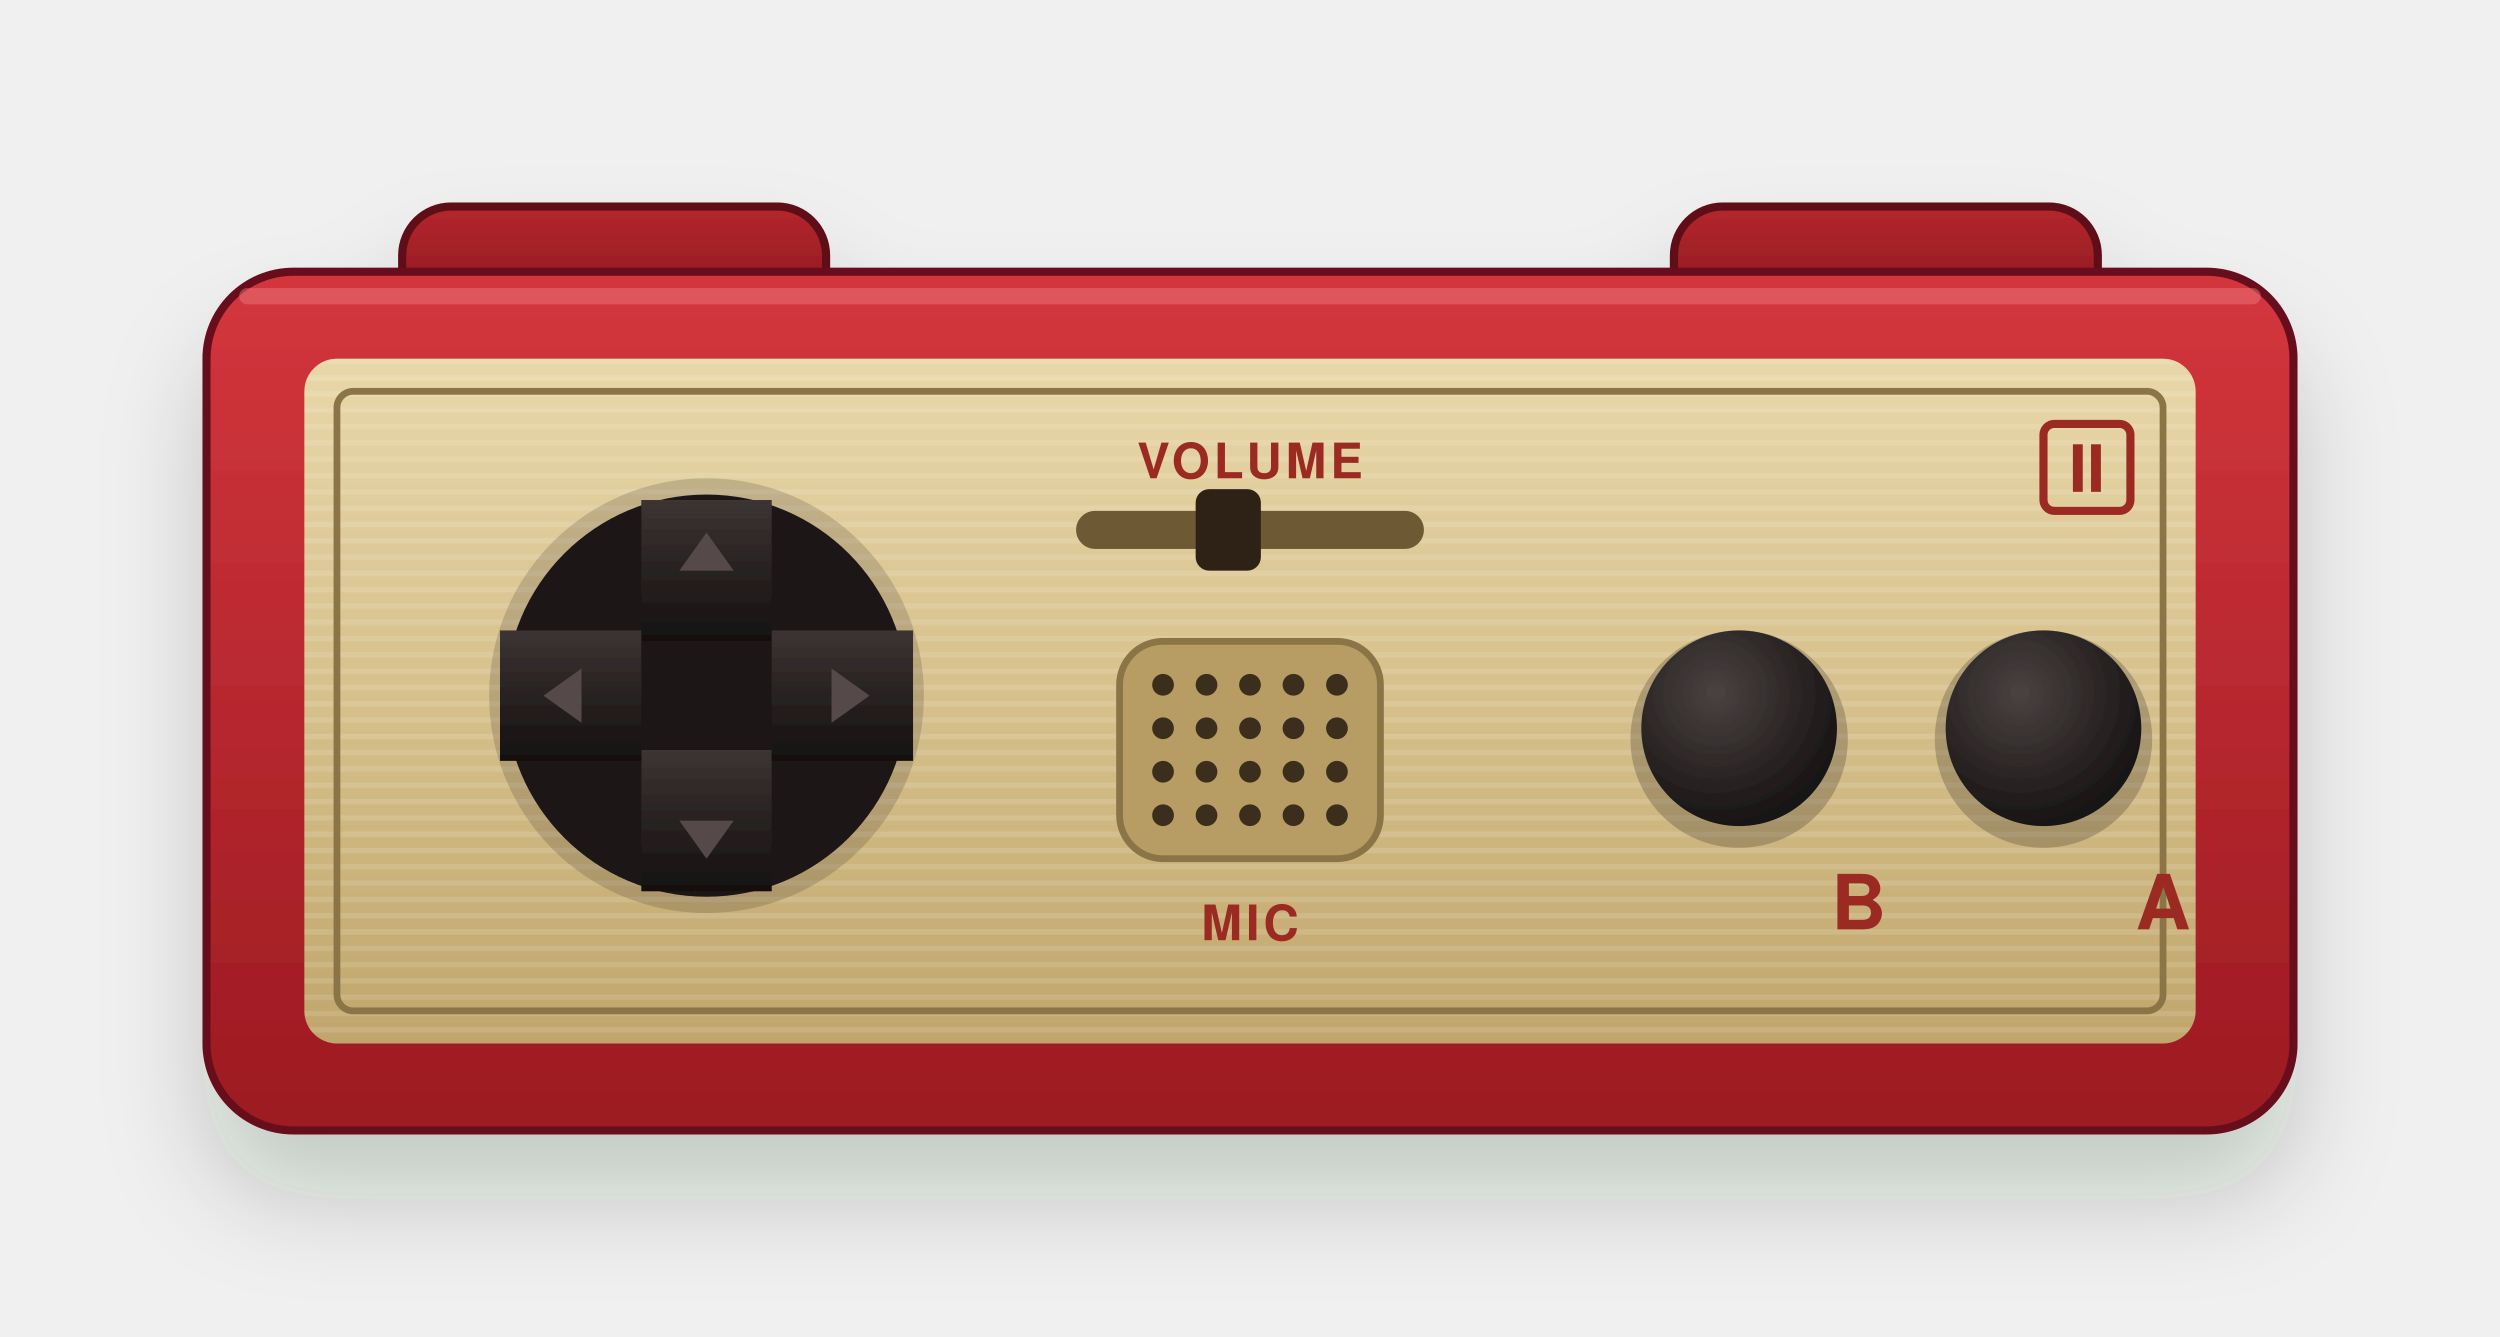
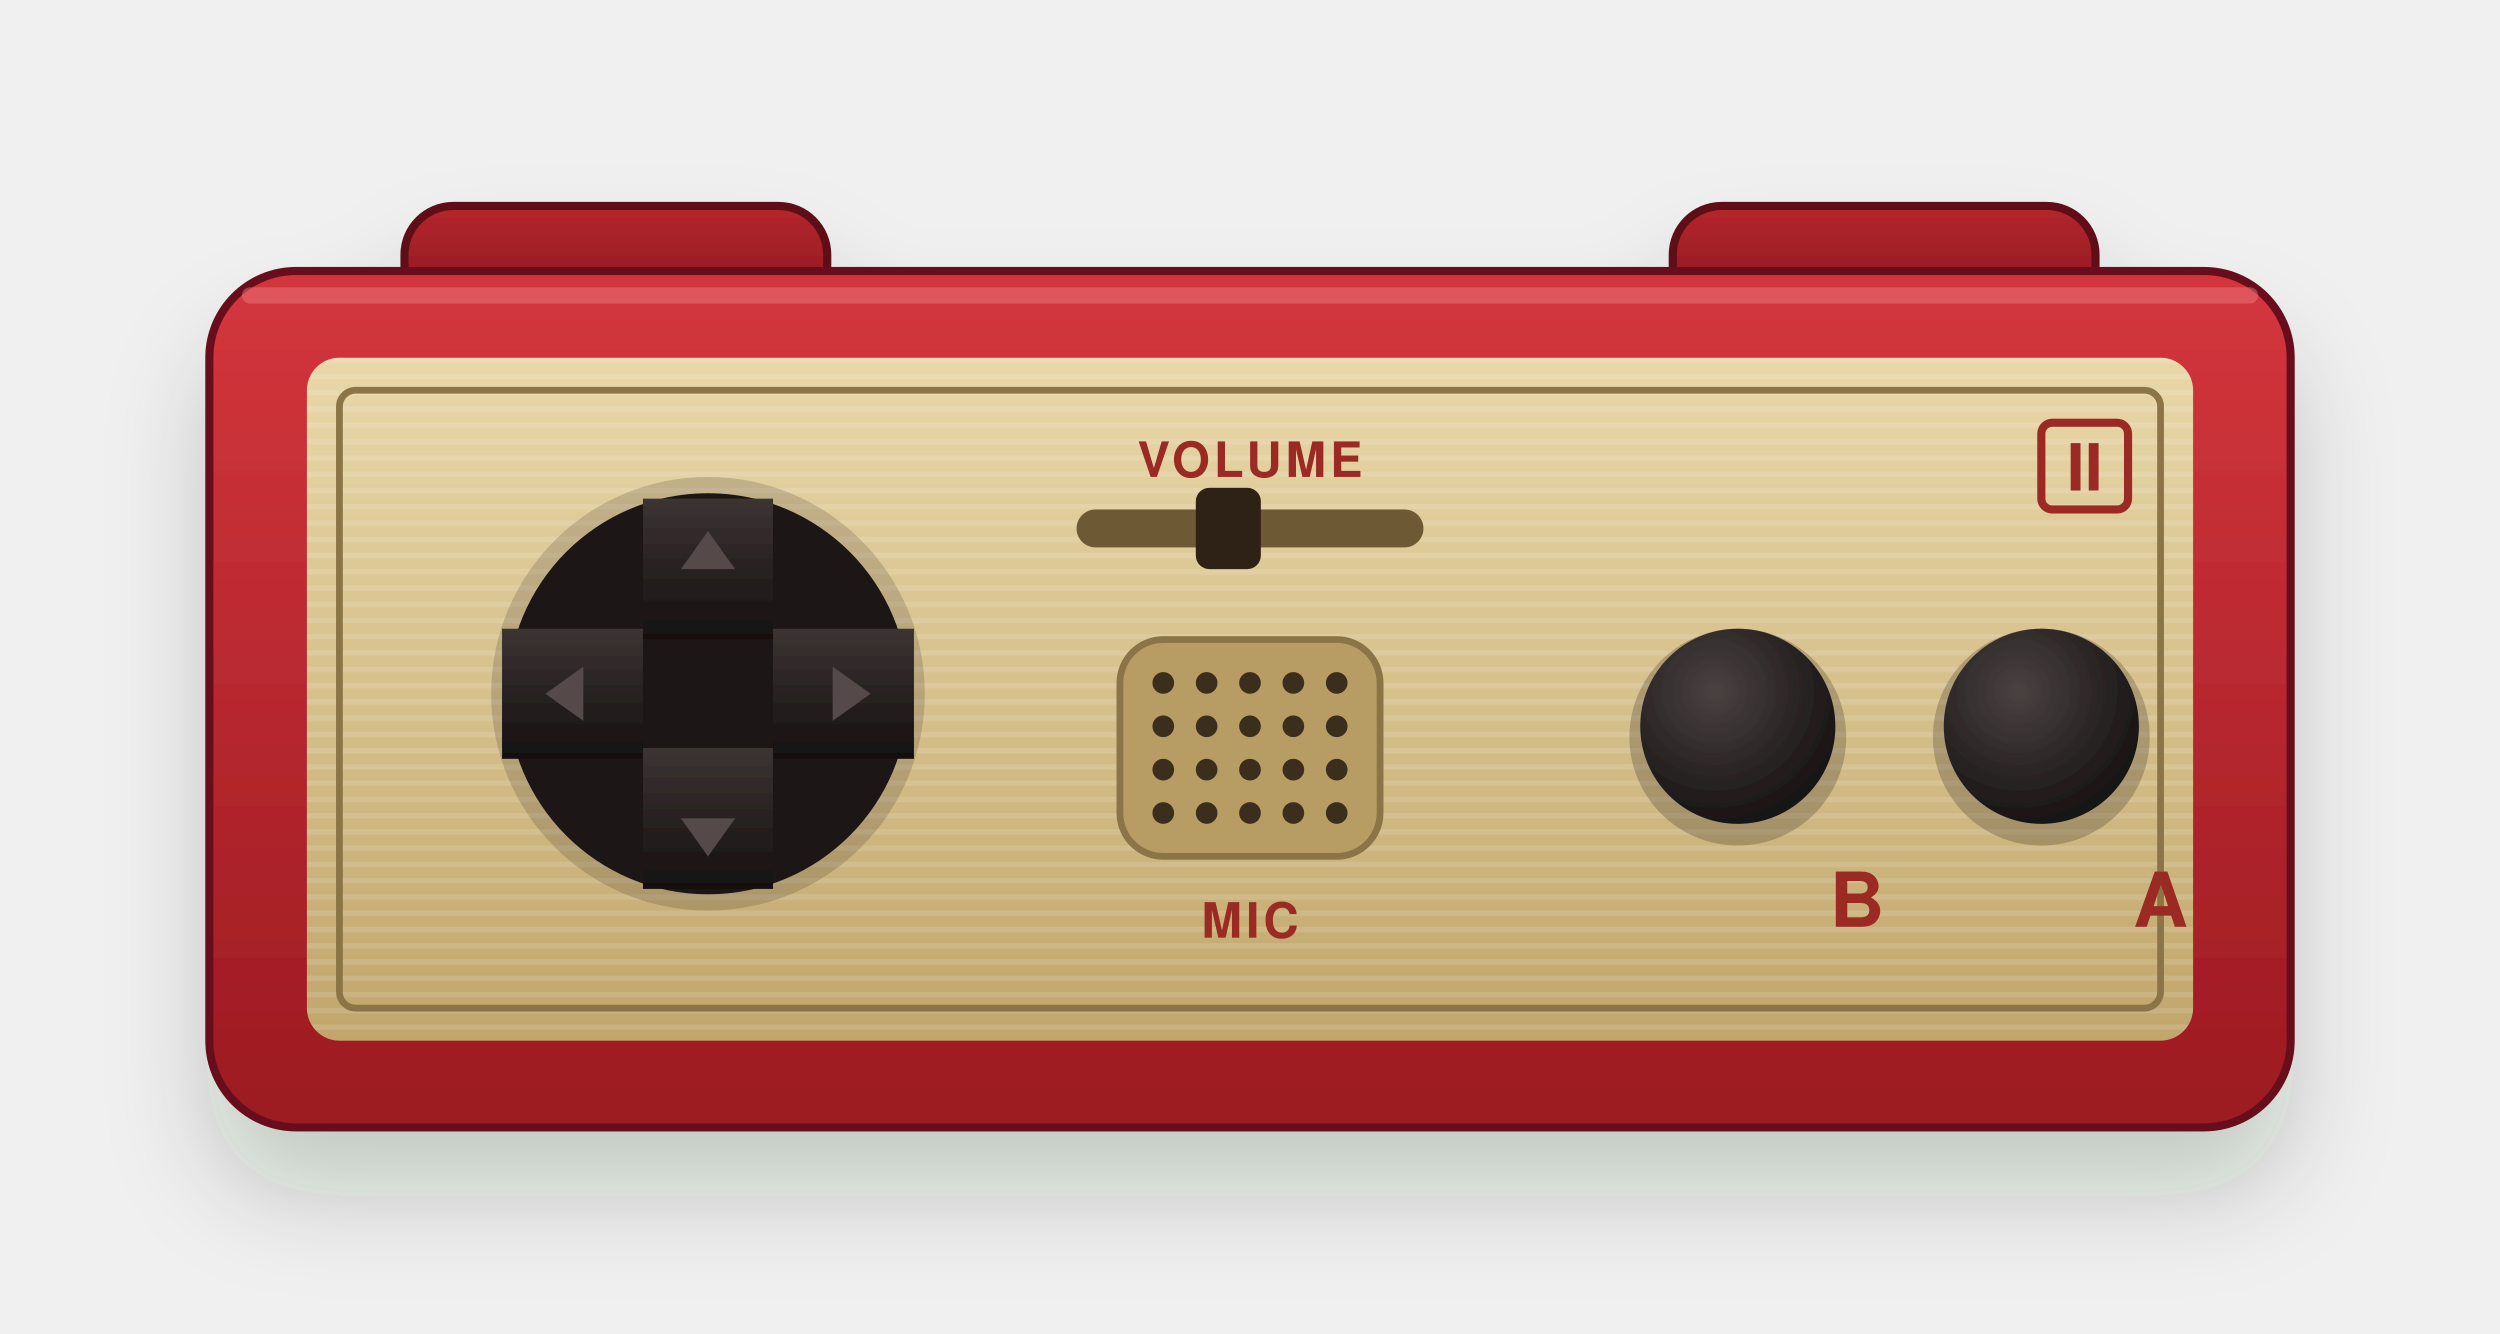
- <svg xmlns="http://www.w3.org/2000/svg" viewBox="-30.0 -30.0 460.0 246.0">
+ <svg xmlns="http://www.w3.org/2000/svg" width="90" height="48" viewBox="-30.0 -30.0 460.0 246.0">
  <defs>
    <style>text{font-family:Onest,'Segoe UI',system-ui,-apple-system,Helvetica,Arial,sans-serif}.pad-print{font-weight:700;font-size:9px;letter-spacing:.08em}.pad-print-mark{font-weight:800;font-size:12px}.pad-letter{font-weight:800;font-size:14px}.pad-face{font-weight:700;font-size:12.5px}.schematic-body{fill:#f1f2ed;stroke:#7f817a;stroke-width:1.5}.schematic .pad-control rect,.schematic .pad-control circle{fill:#fdfefc;stroke:#7f817a;stroke-width:1.5}.schematic .pad-control .cap{fill:#e7e8e2}.schematic .pad-control text{font-weight:700;font-size:11px;fill:#51544c;text-anchor:middle}</style>
    <filter id="shade" x="-20%" y="-20%" width="140%" height="150%">
      <feDropShadow dx="0" dy="12" stdDeviation="9" flood-color="#191c12" flood-opacity="0.18" />
    </filter>
  </defs>
  <g filter="url(#shade)">
    <defs>
      <linearGradient id="_r_2_body" x1="0" y1="0" x2="0" y2="1">
        <stop offset="0" stop-color="#d4363d" />
        <stop offset="1" stop-color="#9b1a21" />
      </linearGradient>
      <linearGradient id="_r_2_plate" x1="0" y1="0" x2="0" y2="1">
        <stop offset="0" stop-color="#e8d7a9" />
        <stop offset="0.5" stop-color="#d6c08b" />
        <stop offset="1" stop-color="#c0a66c" />
      </linearGradient>
      <pattern id="_r_2_brushed" width="4" height="3" patternUnits="userSpaceOnUse">
        <rect width="4" height="1" fill="#fff" opacity="0.12" />
      </pattern>
      <radialGradient id="_r_2_black" cx="0.38" cy="0.32" r="0.8">
        <stop offset="0" stop-color="#4a4241" />
        <stop offset="1" stop-color="#0f0c0c" />
      </radialGradient>
      <linearGradient id="_r_2_arm" x1="0" y1="0" x2="0" y2="1">
        <stop offset="0" stop-color="#3c3433" />
        <stop offset="1" stop-color="#141010" />
      </linearGradient>
      <linearGradient id="_r_2_pill" x1="0" y1="0" x2="0" y2="1">
        <stop offset="0" stop-color="#8e2328" />
        <stop offset="1" stop-color="#5a1114" />
      </linearGradient>
      <linearGradient id="_r_2_shoulder" x1="0" y1="0" x2="0" y2="1">
        <stop offset="0" stop-color="#b5262d" />
        <stop offset="1" stop-color="#7d151a" />
      </linearGradient>
    </defs>
    <g data-part="l" class="pad-control">
      <rect x="44" y="8" width="78" height="24" rx="9" fill="url(#_r_2_shoulder)" stroke="#5e0f13" stroke-width="1.5" />
    </g>
    <g data-part="r" class="pad-control">
      <rect x="278" y="8" width="78" height="24" rx="9" fill="url(#_r_2_shoulder)" stroke="#5e0f13" stroke-width="1.5" />
    </g>
    <rect x="8" y="20" width="384" height="158" rx="16" fill="url(#_r_2_body)" stroke="#68101a" stroke-width="1.5" />
    <rect x="14" y="23" width="372" height="3" rx="1.5" fill="#ef7b80" opacity="0.45" />
    <rect x="26" y="36" width="348" height="126" rx="6" fill="url(#_r_2_plate)" />
    <rect x="26" y="36" width="348" height="126" rx="6" fill="url(#_r_2_brushed)" />
    <rect x="32" y="42" width="336" height="114" rx="3" fill="none" stroke="#8b7547" stroke-width="1.25" />
    <rect x="346" y="48" width="16" height="16" rx="2" fill="none" stroke="#9b2a24" stroke-width="1.5" />
    <text x="354" y="60.5" class="pad-print-mark" fill="#9b2a24" text-anchor="middle">II</text>
    <circle cx="100" cy="98" r="40" fill="#2a2220" opacity="0.18" />
    <circle cx="100" cy="98" r="37" fill="#1b1514" />
    <rect x="88" y="86" width="24" height="24" fill="#1e1817" />
    <g data-part="up" class="pad-control">
      <path d="M88 62h24v26H88z" fill="url(#_r_2_arm)" />
    </g>
    <g data-part="down" class="pad-control">
      <path d="M88 108h24v26H88z" fill="url(#_r_2_arm)" />
    </g>
    <g data-part="left" class="pad-control">
      <path d="M62 86h26v24H62z" fill="url(#_r_2_arm)" />
    </g>
    <g data-part="right" class="pad-control">
      <path d="M112 86h26v24h-26z" fill="url(#_r_2_arm)" />
    </g>
    <path d="M100 68l-5 7h10z M100 128l-5-7h10z M70 98l7-5v10z M130 98l-7-5v10z" fill="#55494a" pointer-events="none" />
    <g pointer-events="none">
      <text x="200" y="58" class="pad-print" fill="#9b2a24" text-anchor="middle">VOLUME</text>
      <rect x="168" y="64" width="64" height="7" rx="3.5" fill="#6d5a36" />
      <rect x="190" y="60" width="12" height="15" rx="2.5" fill="#2e2418" />
      <rect x="176" y="88" width="48" height="40" rx="8" fill="#b79d63" stroke="#8b7547" stroke-width="1.25" />
      <circle cx="184" cy="96" r="2" fill="#3a2e1d" />
      <circle cx="192" cy="96" r="2" fill="#3a2e1d" />
      <circle cx="200" cy="96" r="2" fill="#3a2e1d" />
      <circle cx="208" cy="96" r="2" fill="#3a2e1d" />
      <circle cx="216" cy="96" r="2" fill="#3a2e1d" />
      <circle cx="184" cy="104" r="2" fill="#3a2e1d" />
      <circle cx="192" cy="104" r="2" fill="#3a2e1d" />
      <circle cx="200" cy="104" r="2" fill="#3a2e1d" />
      <circle cx="208" cy="104" r="2" fill="#3a2e1d" />
      <circle cx="216" cy="104" r="2" fill="#3a2e1d" />
      <circle cx="184" cy="112" r="2" fill="#3a2e1d" />
      <circle cx="192" cy="112" r="2" fill="#3a2e1d" />
      <circle cx="200" cy="112" r="2" fill="#3a2e1d" />
      <circle cx="208" cy="112" r="2" fill="#3a2e1d" />
      <circle cx="216" cy="112" r="2" fill="#3a2e1d" />
      <circle cx="184" cy="120" r="2" fill="#3a2e1d" />
      <circle cx="192" cy="120" r="2" fill="#3a2e1d" />
      <circle cx="200" cy="120" r="2" fill="#3a2e1d" />
      <circle cx="208" cy="120" r="2" fill="#3a2e1d" />
      <circle cx="216" cy="120" r="2" fill="#3a2e1d" />
      <text x="200" y="143" class="pad-print" fill="#9b2a24" text-anchor="middle">MIC</text>
    </g>
    <g>
      <g data-part="b" class="pad-control">
        <circle cx="290" cy="106" r="20" fill="#2a2220" opacity="0.25" />
        <circle cx="290" cy="104" r="18" fill="url(#_r_2_black)" />
      </g>
      <text x="312" y="141" class="pad-letter" fill="#9b2a24" text-anchor="middle">B</text>
    </g>
    <g>
      <g data-part="a" class="pad-control">
        <circle cx="346" cy="106" r="20" fill="#2a2220" opacity="0.25" />
        <circle cx="346" cy="104" r="18" fill="url(#_r_2_black)" />
      </g>
      <text x="368" y="141" class="pad-letter" fill="#9b2a24" text-anchor="middle">A</text>
    </g>
  </g>
</svg>
